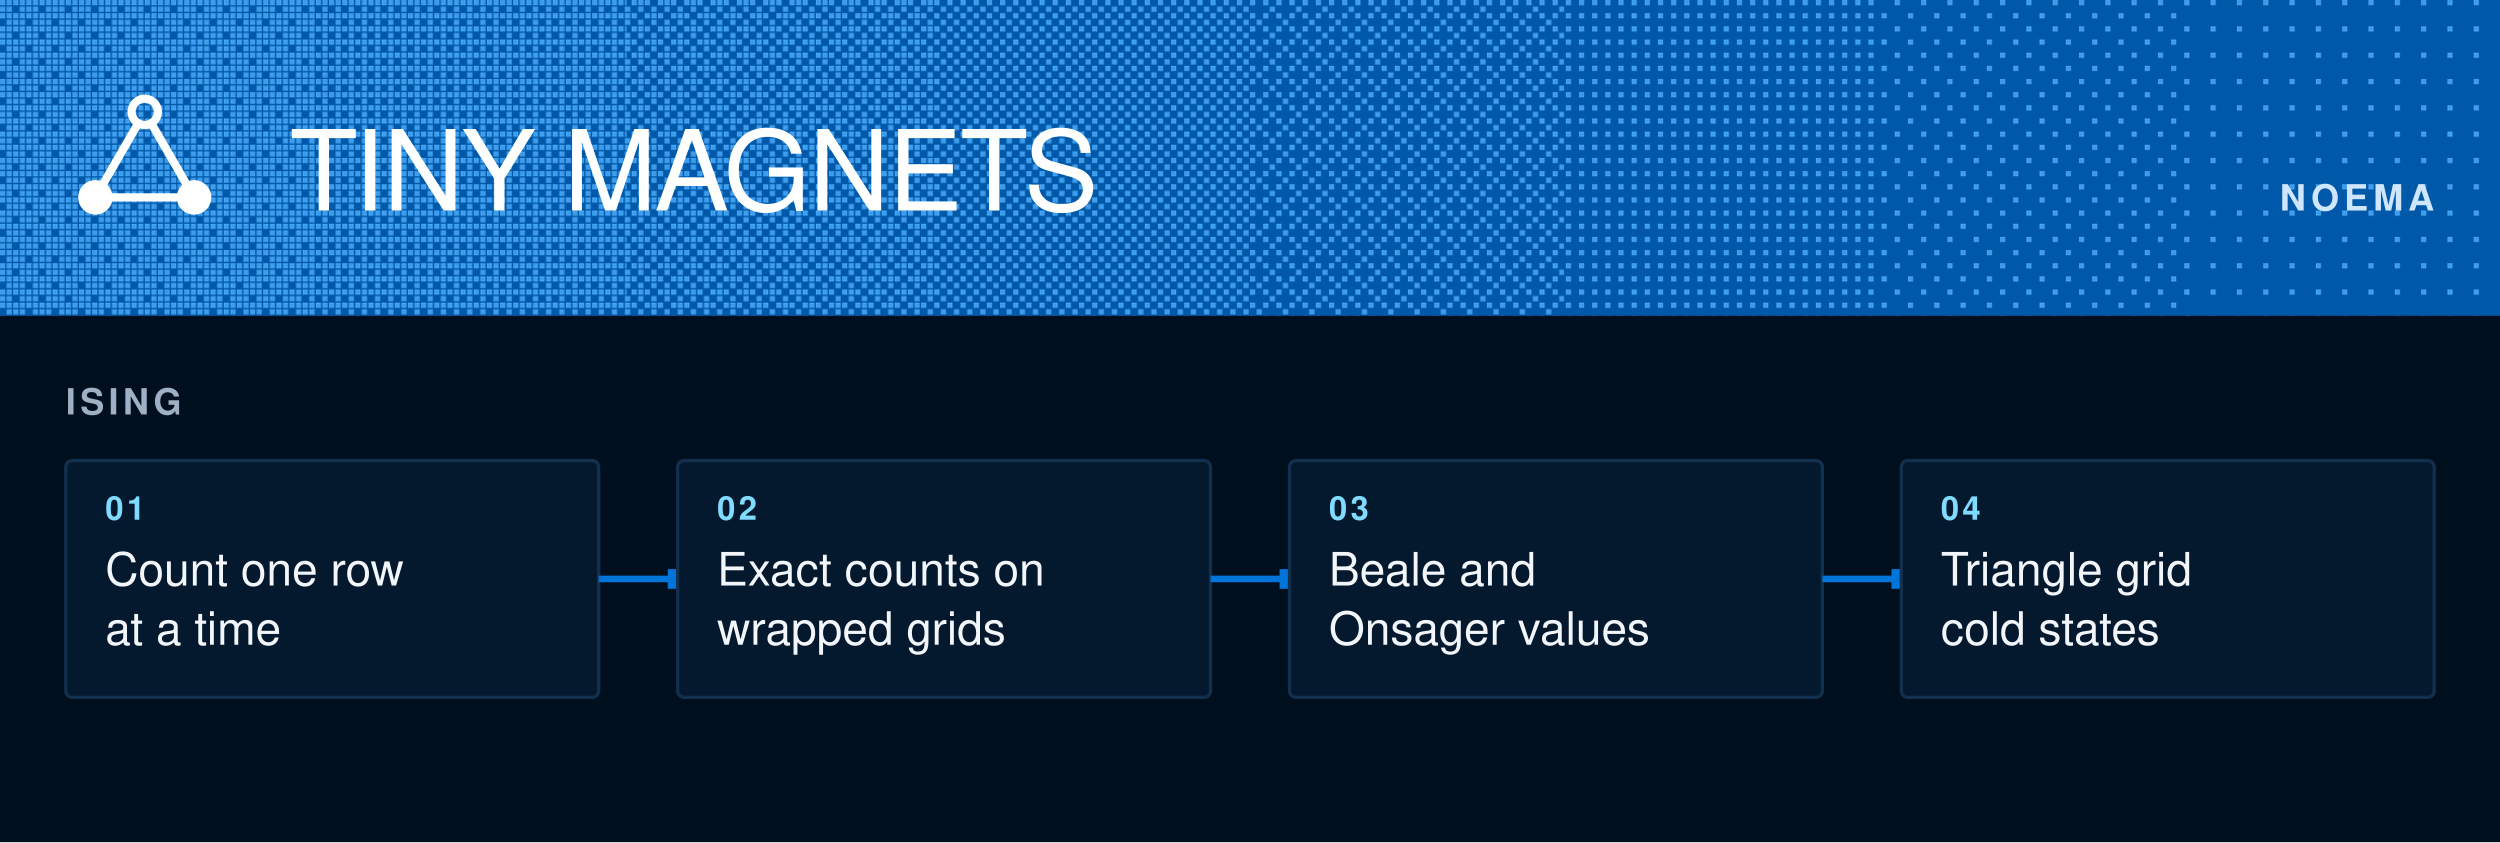
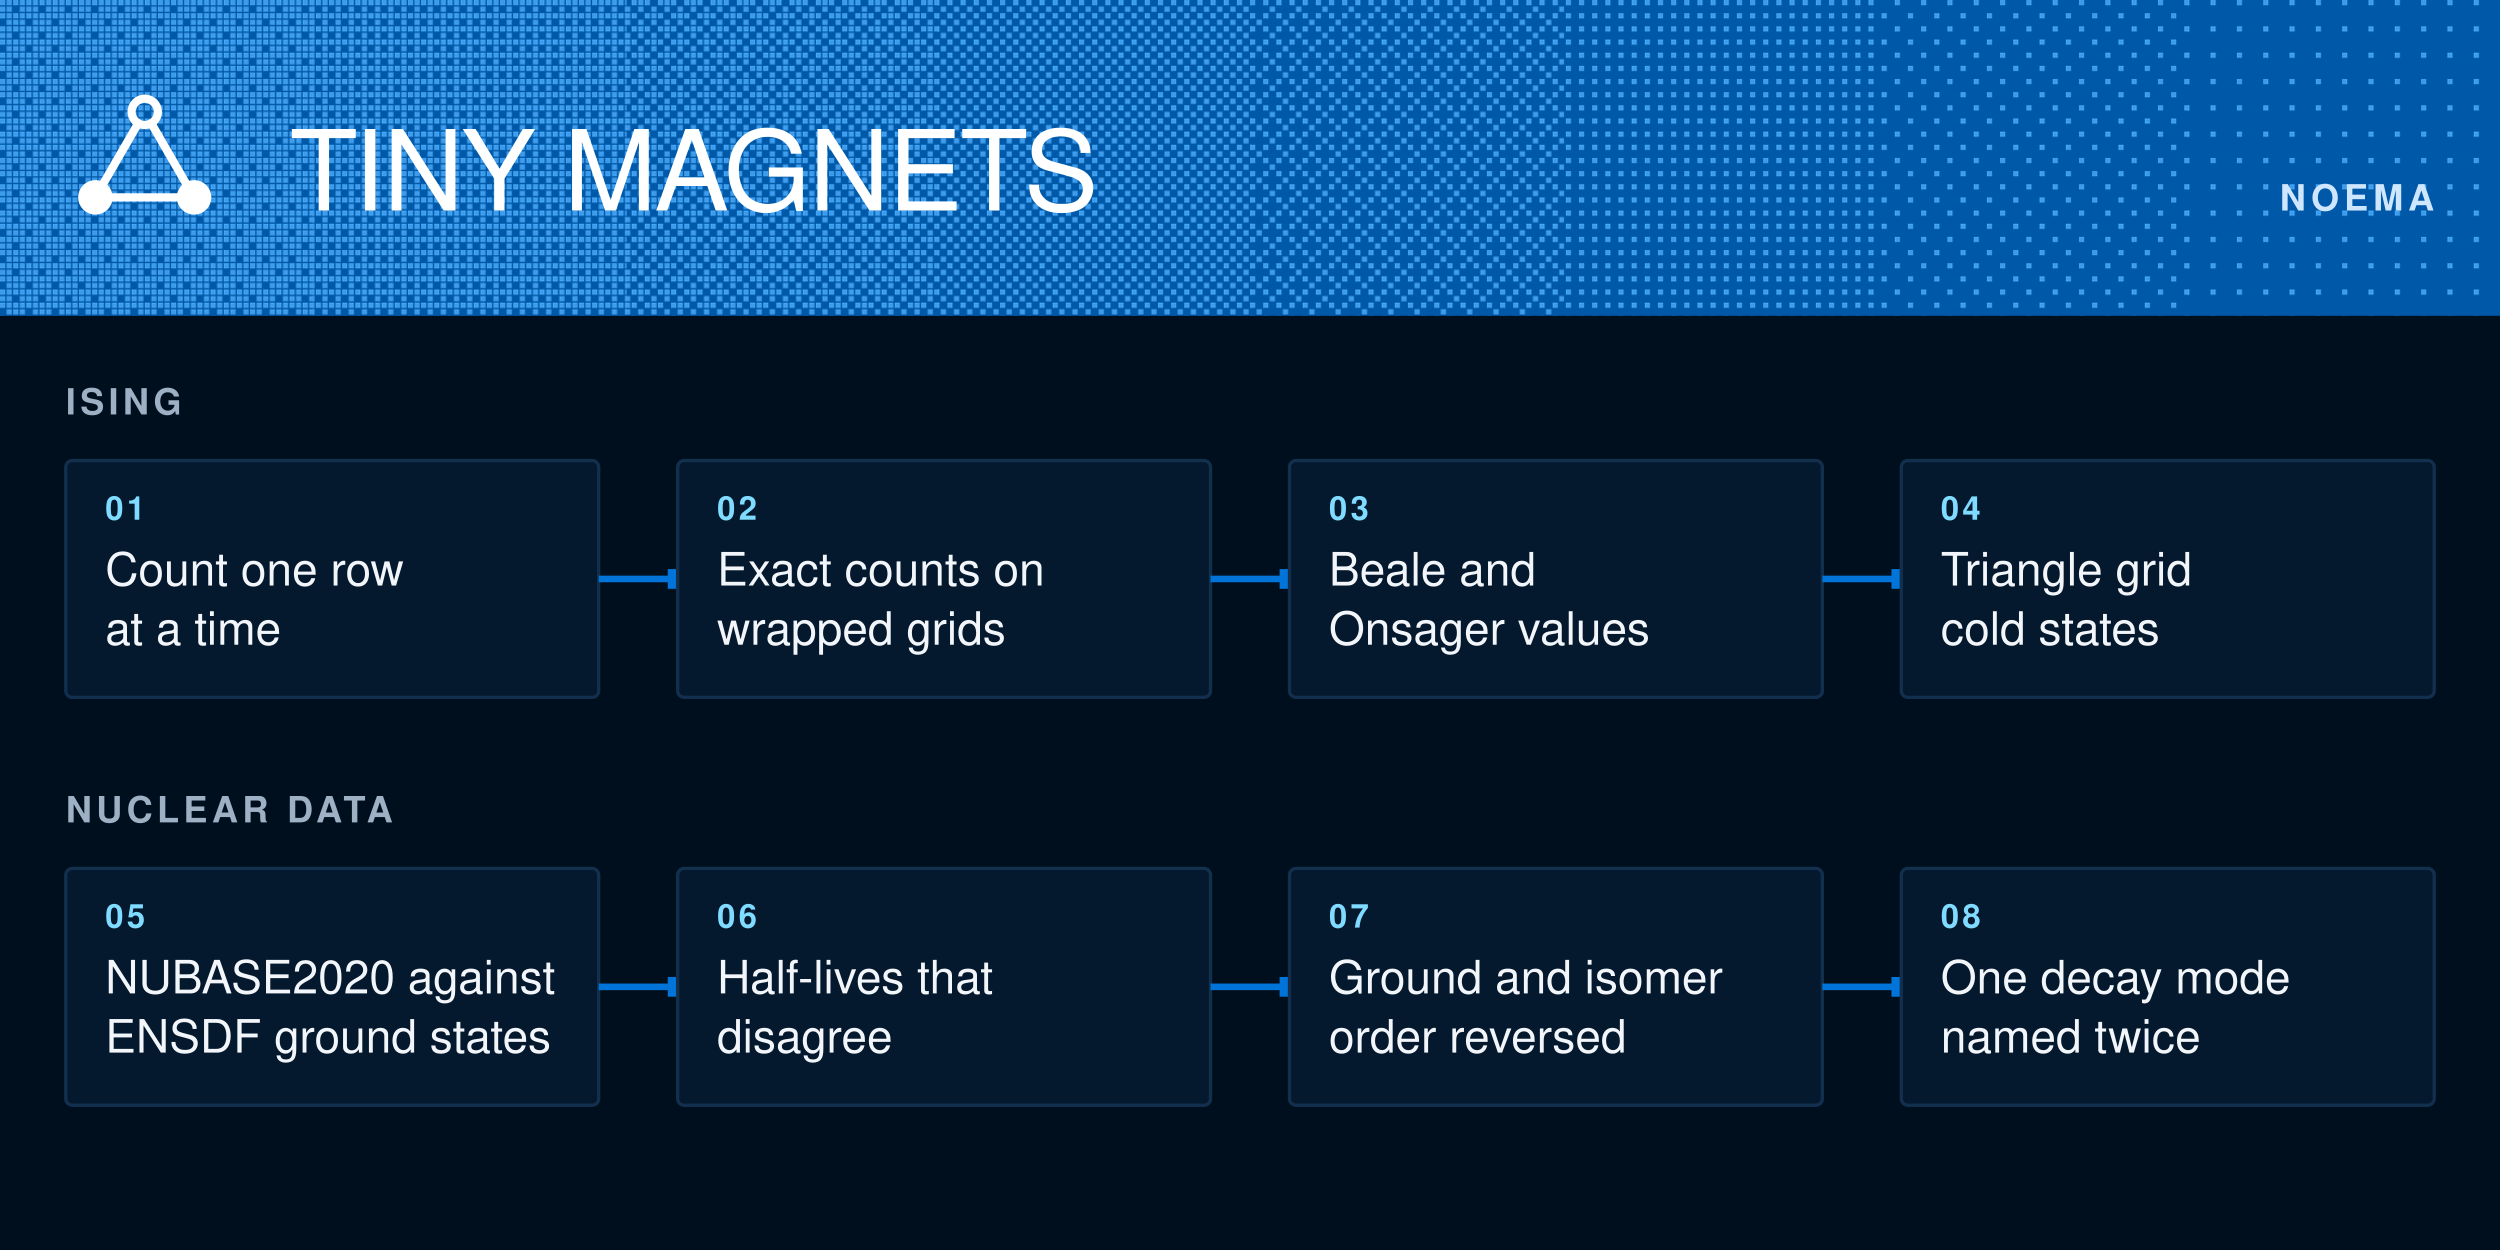
- <svg xmlns="http://www.w3.org/2000/svg" viewBox="0 0 760 256" role="img" aria-label="Row-by-row exact counts on wrapped grids, checked against Beale and Onsager, then the triangle grid">
+ <svg xmlns="http://www.w3.org/2000/svg" viewBox="0 0 760 380" role="img" aria-label="Exact Ising counts checked against Beale and Onsager, and NUBASE2020 read against the ENSDF ground states">
  <defs>
    <pattern id="d0" width="8" height="8" patternUnits="userSpaceOnUse">
      <g fill="#3d9ae8">
        <rect x="0" y="0" width="1.6" height="1.6" />
      </g>
    </pattern>
    <pattern id="d1" width="8" height="8" patternUnits="userSpaceOnUse">
      <g fill="#3d9ae8">
        <rect x="0" y="0" width="1.6" height="1.6" />
        <rect x="4" y="4" width="1.6" height="1.6" />
      </g>
    </pattern>
    <pattern id="d2" width="8" height="8" patternUnits="userSpaceOnUse">
      <g fill="#3d9ae8">
        <rect x="0" y="0" width="1.6" height="1.6" />
        <rect x="4" y="0" width="1.6" height="1.6" />
        <rect x="0" y="4" width="1.6" height="1.6" />
        <rect x="4" y="4" width="1.6" height="1.6" />
      </g>
    </pattern>
    <pattern id="d3" width="8" height="8" patternUnits="userSpaceOnUse">
      <g fill="#3d9ae8">
        <rect x="0" y="0" width="1.6" height="1.6" />
        <rect x="4" y="0" width="1.6" height="1.6" />
        <rect x="2" y="2" width="1.6" height="1.6" />
        <rect x="0" y="4" width="1.6" height="1.6" />
        <rect x="4" y="4" width="1.6" height="1.6" />
        <rect x="6" y="6" width="1.6" height="1.6" />
      </g>
    </pattern>
    <pattern id="d4" width="8" height="8" patternUnits="userSpaceOnUse">
      <g fill="#3d9ae8">
        <rect x="0" y="0" width="1.6" height="1.6" />
        <rect x="4" y="0" width="1.6" height="1.6" />
        <rect x="2" y="2" width="1.6" height="1.6" />
        <rect x="6" y="2" width="1.6" height="1.6" />
        <rect x="0" y="4" width="1.6" height="1.6" />
        <rect x="4" y="4" width="1.6" height="1.6" />
        <rect x="2" y="6" width="1.6" height="1.6" />
        <rect x="6" y="6" width="1.6" height="1.6" />
      </g>
    </pattern>
    <pattern id="d5" width="8" height="8" patternUnits="userSpaceOnUse">
      <g fill="#3d9ae8">
        <rect x="0" y="0" width="1.6" height="1.6" />
        <rect x="2" y="0" width="1.6" height="1.6" />
        <rect x="4" y="0" width="1.6" height="1.6" />
        <rect x="2" y="2" width="1.6" height="1.6" />
        <rect x="6" y="2" width="1.6" height="1.6" />
        <rect x="0" y="4" width="1.6" height="1.6" />
        <rect x="4" y="4" width="1.6" height="1.6" />
        <rect x="6" y="4" width="1.6" height="1.6" />
        <rect x="2" y="6" width="1.6" height="1.6" />
        <rect x="6" y="6" width="1.6" height="1.6" />
      </g>
    </pattern>
    <pattern id="d6" width="8" height="8" patternUnits="userSpaceOnUse">
      <g fill="#3d9ae8">
        <rect x="0" y="0" width="1.6" height="1.6" />
        <rect x="2" y="0" width="1.6" height="1.6" />
        <rect x="4" y="0" width="1.6" height="1.6" />
        <rect x="6" y="0" width="1.6" height="1.6" />
        <rect x="2" y="2" width="1.6" height="1.6" />
        <rect x="6" y="2" width="1.6" height="1.6" />
        <rect x="0" y="4" width="1.6" height="1.6" />
        <rect x="2" y="4" width="1.6" height="1.6" />
        <rect x="4" y="4" width="1.6" height="1.6" />
        <rect x="6" y="4" width="1.6" height="1.6" />
        <rect x="2" y="6" width="1.6" height="1.6" />
        <rect x="6" y="6" width="1.6" height="1.6" />
      </g>
    </pattern>
    <pattern id="d7" width="8" height="8" patternUnits="userSpaceOnUse">
      <g fill="#3d9ae8">
        <rect x="0" y="0" width="1.6" height="1.6" />
        <rect x="2" y="0" width="1.6" height="1.6" />
        <rect x="4" y="0" width="1.6" height="1.6" />
        <rect x="6" y="0" width="1.6" height="1.6" />
        <rect x="0" y="2" width="1.6" height="1.6" />
        <rect x="2" y="2" width="1.6" height="1.6" />
        <rect x="6" y="2" width="1.6" height="1.6" />
        <rect x="0" y="4" width="1.6" height="1.6" />
        <rect x="2" y="4" width="1.6" height="1.6" />
        <rect x="4" y="4" width="1.6" height="1.6" />
        <rect x="6" y="4" width="1.6" height="1.6" />
        <rect x="2" y="6" width="1.6" height="1.6" />
        <rect x="4" y="6" width="1.6" height="1.6" />
        <rect x="6" y="6" width="1.6" height="1.6" />
      </g>
    </pattern>
  </defs>
-   <rect width="760" height="256" fill="#000f1e" />
+   <rect width="760" height="380" fill="#000f1e" />
  <rect x="0" y="0" width="760" height="96" fill="#0059a8" />
  <rect x="0" y="0" width="95.5" height="96" fill="url(#d7)" />
  <rect x="95" y="0" width="95.5" height="96" fill="url(#d6)" />
  <rect x="190" y="0" width="95.5" height="96" fill="url(#d5)" />
  <rect x="285" y="0" width="95.5" height="96" fill="url(#d4)" />
  <rect x="380" y="0" width="95.5" height="96" fill="url(#d3)" />
  <rect x="475" y="0" width="95.5" height="96" fill="url(#d2)" />
  <rect x="570" y="0" width="95.5" height="96" fill="url(#d1)" />
  <rect x="665" y="0" width="95.5" height="96" fill="url(#d0)" />
  <g transform="translate(20 24) scale(1)" fill="none" stroke="#ffffff" stroke-width="2.5" stroke-linecap="round" stroke-linejoin="round" color="#ffffff">
    <path d="M22 13.5 9 36h30L26 13.5" />
    <circle cx="9" cy="36" r="4" fill="currentColor" />
    <circle cx="39" cy="36" r="4" fill="currentColor" />
    <circle cx="24" cy="10" r="4" />
  </g>
  <text x="88" y="64" font-family="'Hanken Grotesk', -apple-system, 'Helvetica Neue', Helvetica, Arial, sans-serif" font-size="34" font-weight="200" fill="#ffffff" text-anchor="start" letter-spacing="-0.5">TINY MAGNETS</text>
  <text x="740" y="64" font-family="'Hanken Grotesk', -apple-system, 'Helvetica Neue', Helvetica, Arial, sans-serif" font-size="11" font-weight="600" fill="#cfe6ff" text-anchor="end" letter-spacing="1.5">NOEMA</text>
  <text x="20" y="126" font-family="'Hanken Grotesk', -apple-system, 'Helvetica Neue', Helvetica, Arial, sans-serif" font-size="11" font-weight="600" fill="#9db0c4" text-anchor="start" letter-spacing="1.3">ISING</text>
  <rect x="20" y="140" width="162" height="72" rx="2" fill="#04192e" stroke="#12304d" />
  <text x="32" y="158" font-family="'Hanken Grotesk', -apple-system, 'Helvetica Neue', Helvetica, Arial, sans-serif" font-size="10" font-weight="600" fill="#7FDBFF" text-anchor="start" letter-spacing="1">01</text>
  <text x="32" y="178" font-family="'Hanken Grotesk', -apple-system, 'Helvetica Neue', Helvetica, Arial, sans-serif" font-size="14" font-weight="400" fill="#f2f6fa" text-anchor="start">Count one row</text>
  <text x="32" y="196" font-family="'Hanken Grotesk', -apple-system, 'Helvetica Neue', Helvetica, Arial, sans-serif" font-size="14" font-weight="400" fill="#f2f6fa" text-anchor="start">at a time</text>
  <path d="M182 176h24" stroke="#0074D9" stroke-width="2" />
  <rect x="203" y="173" width="6" height="6" fill="#0074D9" />
  <rect x="206" y="140" width="162" height="72" rx="2" fill="#04192e" stroke="#12304d" />
  <text x="218" y="158" font-family="'Hanken Grotesk', -apple-system, 'Helvetica Neue', Helvetica, Arial, sans-serif" font-size="10" font-weight="600" fill="#7FDBFF" text-anchor="start" letter-spacing="1">02</text>
  <text x="218" y="178" font-family="'Hanken Grotesk', -apple-system, 'Helvetica Neue', Helvetica, Arial, sans-serif" font-size="14" font-weight="400" fill="#f2f6fa" text-anchor="start">Exact counts on</text>
  <text x="218" y="196" font-family="'Hanken Grotesk', -apple-system, 'Helvetica Neue', Helvetica, Arial, sans-serif" font-size="14" font-weight="400" fill="#f2f6fa" text-anchor="start">wrapped grids</text>
  <path d="M368 176h24" stroke="#0074D9" stroke-width="2" />
  <rect x="389" y="173" width="6" height="6" fill="#0074D9" />
  <rect x="392" y="140" width="162" height="72" rx="2" fill="#04192e" stroke="#12304d" />
  <text x="404" y="158" font-family="'Hanken Grotesk', -apple-system, 'Helvetica Neue', Helvetica, Arial, sans-serif" font-size="10" font-weight="600" fill="#7FDBFF" text-anchor="start" letter-spacing="1">03</text>
  <text x="404" y="178" font-family="'Hanken Grotesk', -apple-system, 'Helvetica Neue', Helvetica, Arial, sans-serif" font-size="14" font-weight="400" fill="#f2f6fa" text-anchor="start">Beale and</text>
  <text x="404" y="196" font-family="'Hanken Grotesk', -apple-system, 'Helvetica Neue', Helvetica, Arial, sans-serif" font-size="14" font-weight="400" fill="#f2f6fa" text-anchor="start">Onsager values</text>
  <path d="M554 176h24" stroke="#0074D9" stroke-width="2" />
  <rect x="575" y="173" width="6" height="6" fill="#0074D9" />
  <rect x="578" y="140" width="162" height="72" rx="2" fill="#04192e" stroke="#12304d" />
  <text x="590" y="158" font-family="'Hanken Grotesk', -apple-system, 'Helvetica Neue', Helvetica, Arial, sans-serif" font-size="10" font-weight="600" fill="#7FDBFF" text-anchor="start" letter-spacing="1">04</text>
  <text x="590" y="178" font-family="'Hanken Grotesk', -apple-system, 'Helvetica Neue', Helvetica, Arial, sans-serif" font-size="14" font-weight="400" fill="#f2f6fa" text-anchor="start">Triangle grid</text>
  <text x="590" y="196" font-family="'Hanken Grotesk', -apple-system, 'Helvetica Neue', Helvetica, Arial, sans-serif" font-size="14" font-weight="400" fill="#f2f6fa" text-anchor="start">cold states</text>
+   <text x="20" y="250" font-family="'Hanken Grotesk', -apple-system, 'Helvetica Neue', Helvetica, Arial, sans-serif" font-size="11" font-weight="600" fill="#9db0c4" text-anchor="start" letter-spacing="1.3">NUCLEAR DATA</text>
+   <rect x="20" y="264" width="162" height="72" rx="2" fill="#04192e" stroke="#12304d" />
+   <text x="32" y="282" font-family="'Hanken Grotesk', -apple-system, 'Helvetica Neue', Helvetica, Arial, sans-serif" font-size="10" font-weight="600" fill="#7FDBFF" text-anchor="start" letter-spacing="1">05</text>
+   <text x="32" y="302" font-family="'Hanken Grotesk', -apple-system, 'Helvetica Neue', Helvetica, Arial, sans-serif" font-size="14" font-weight="400" fill="#f2f6fa" text-anchor="start">NUBASE2020 against</text>
+   <text x="32" y="320" font-family="'Hanken Grotesk', -apple-system, 'Helvetica Neue', Helvetica, Arial, sans-serif" font-size="14" font-weight="400" fill="#f2f6fa" text-anchor="start">ENSDF ground states</text>
+   <path d="M182 300h24" stroke="#0074D9" stroke-width="2" />
+   <rect x="203" y="297" width="6" height="6" fill="#0074D9" />
+   <rect x="206" y="264" width="162" height="72" rx="2" fill="#04192e" stroke="#12304d" />
+   <text x="218" y="282" font-family="'Hanken Grotesk', -apple-system, 'Helvetica Neue', Helvetica, Arial, sans-serif" font-size="10" font-weight="600" fill="#7FDBFF" text-anchor="start" letter-spacing="1">06</text>
+   <text x="218" y="302" font-family="'Hanken Grotesk', -apple-system, 'Helvetica Neue', Helvetica, Arial, sans-serif" font-size="14" font-weight="400" fill="#f2f6fa" text-anchor="start">Half-lives that</text>
+   <text x="218" y="320" font-family="'Hanken Grotesk', -apple-system, 'Helvetica Neue', Helvetica, Arial, sans-serif" font-size="14" font-weight="400" fill="#f2f6fa" text-anchor="start">disagree</text>
+   <path d="M368 300h24" stroke="#0074D9" stroke-width="2" />
+   <rect x="389" y="297" width="6" height="6" fill="#0074D9" />
+   <rect x="392" y="264" width="162" height="72" rx="2" fill="#04192e" stroke="#12304d" />
+   <text x="404" y="282" font-family="'Hanken Grotesk', -apple-system, 'Helvetica Neue', Helvetica, Arial, sans-serif" font-size="10" font-weight="600" fill="#7FDBFF" text-anchor="start" letter-spacing="1">07</text>
+   <text x="404" y="302" font-family="'Hanken Grotesk', -apple-system, 'Helvetica Neue', Helvetica, Arial, sans-serif" font-size="14" font-weight="400" fill="#f2f6fa" text-anchor="start">Ground and isomer</text>
+   <text x="404" y="320" font-family="'Hanken Grotesk', -apple-system, 'Helvetica Neue', Helvetica, Arial, sans-serif" font-size="14" font-weight="400" fill="#f2f6fa" text-anchor="start">order reversed</text>
+   <path d="M554 300h24" stroke="#0074D9" stroke-width="2" />
+   <rect x="575" y="297" width="6" height="6" fill="#0074D9" />
+   <rect x="578" y="264" width="162" height="72" rx="2" fill="#04192e" stroke="#12304d" />
+   <text x="590" y="282" font-family="'Hanken Grotesk', -apple-system, 'Helvetica Neue', Helvetica, Arial, sans-serif" font-size="10" font-weight="600" fill="#7FDBFF" text-anchor="start" letter-spacing="1">08</text>
+   <text x="590" y="302" font-family="'Hanken Grotesk', -apple-system, 'Helvetica Neue', Helvetica, Arial, sans-serif" font-size="14" font-weight="400" fill="#f2f6fa" text-anchor="start">One decay mode</text>
+   <text x="590" y="320" font-family="'Hanken Grotesk', -apple-system, 'Helvetica Neue', Helvetica, Arial, sans-serif" font-size="14" font-weight="400" fill="#f2f6fa" text-anchor="start">named twice</text>
</svg>
